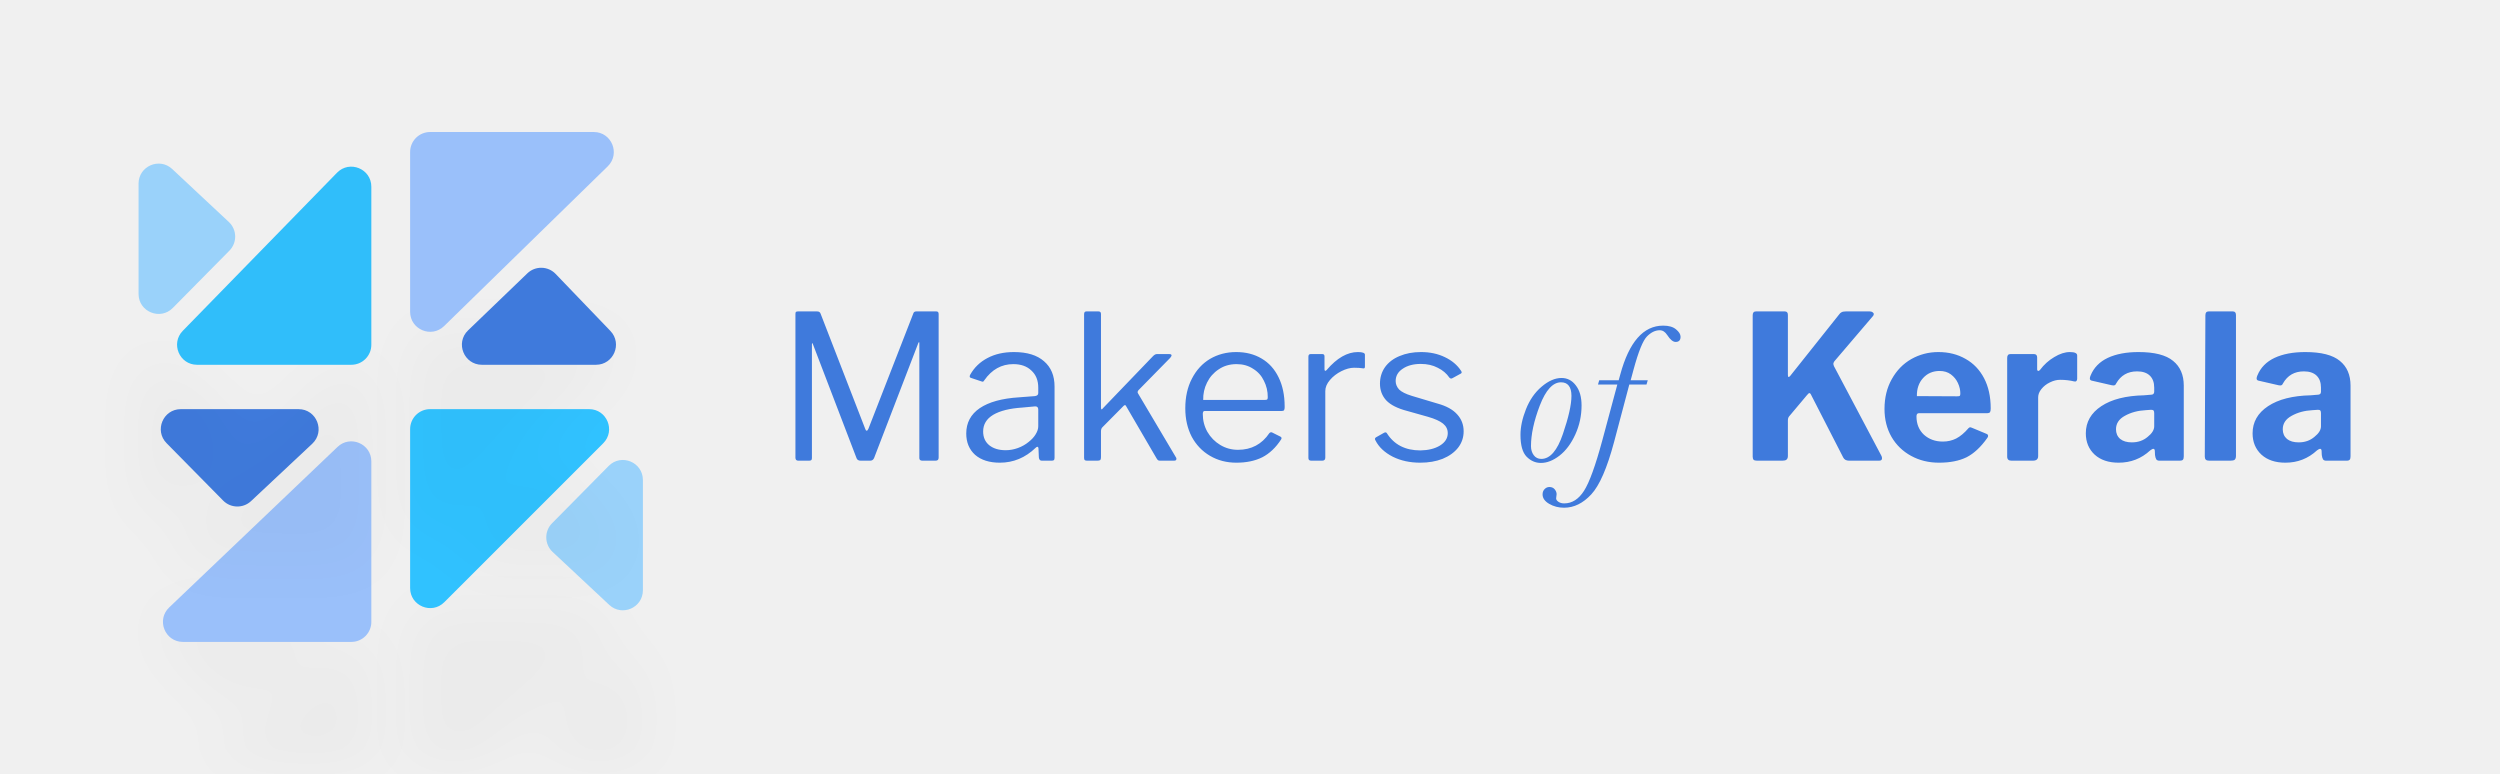
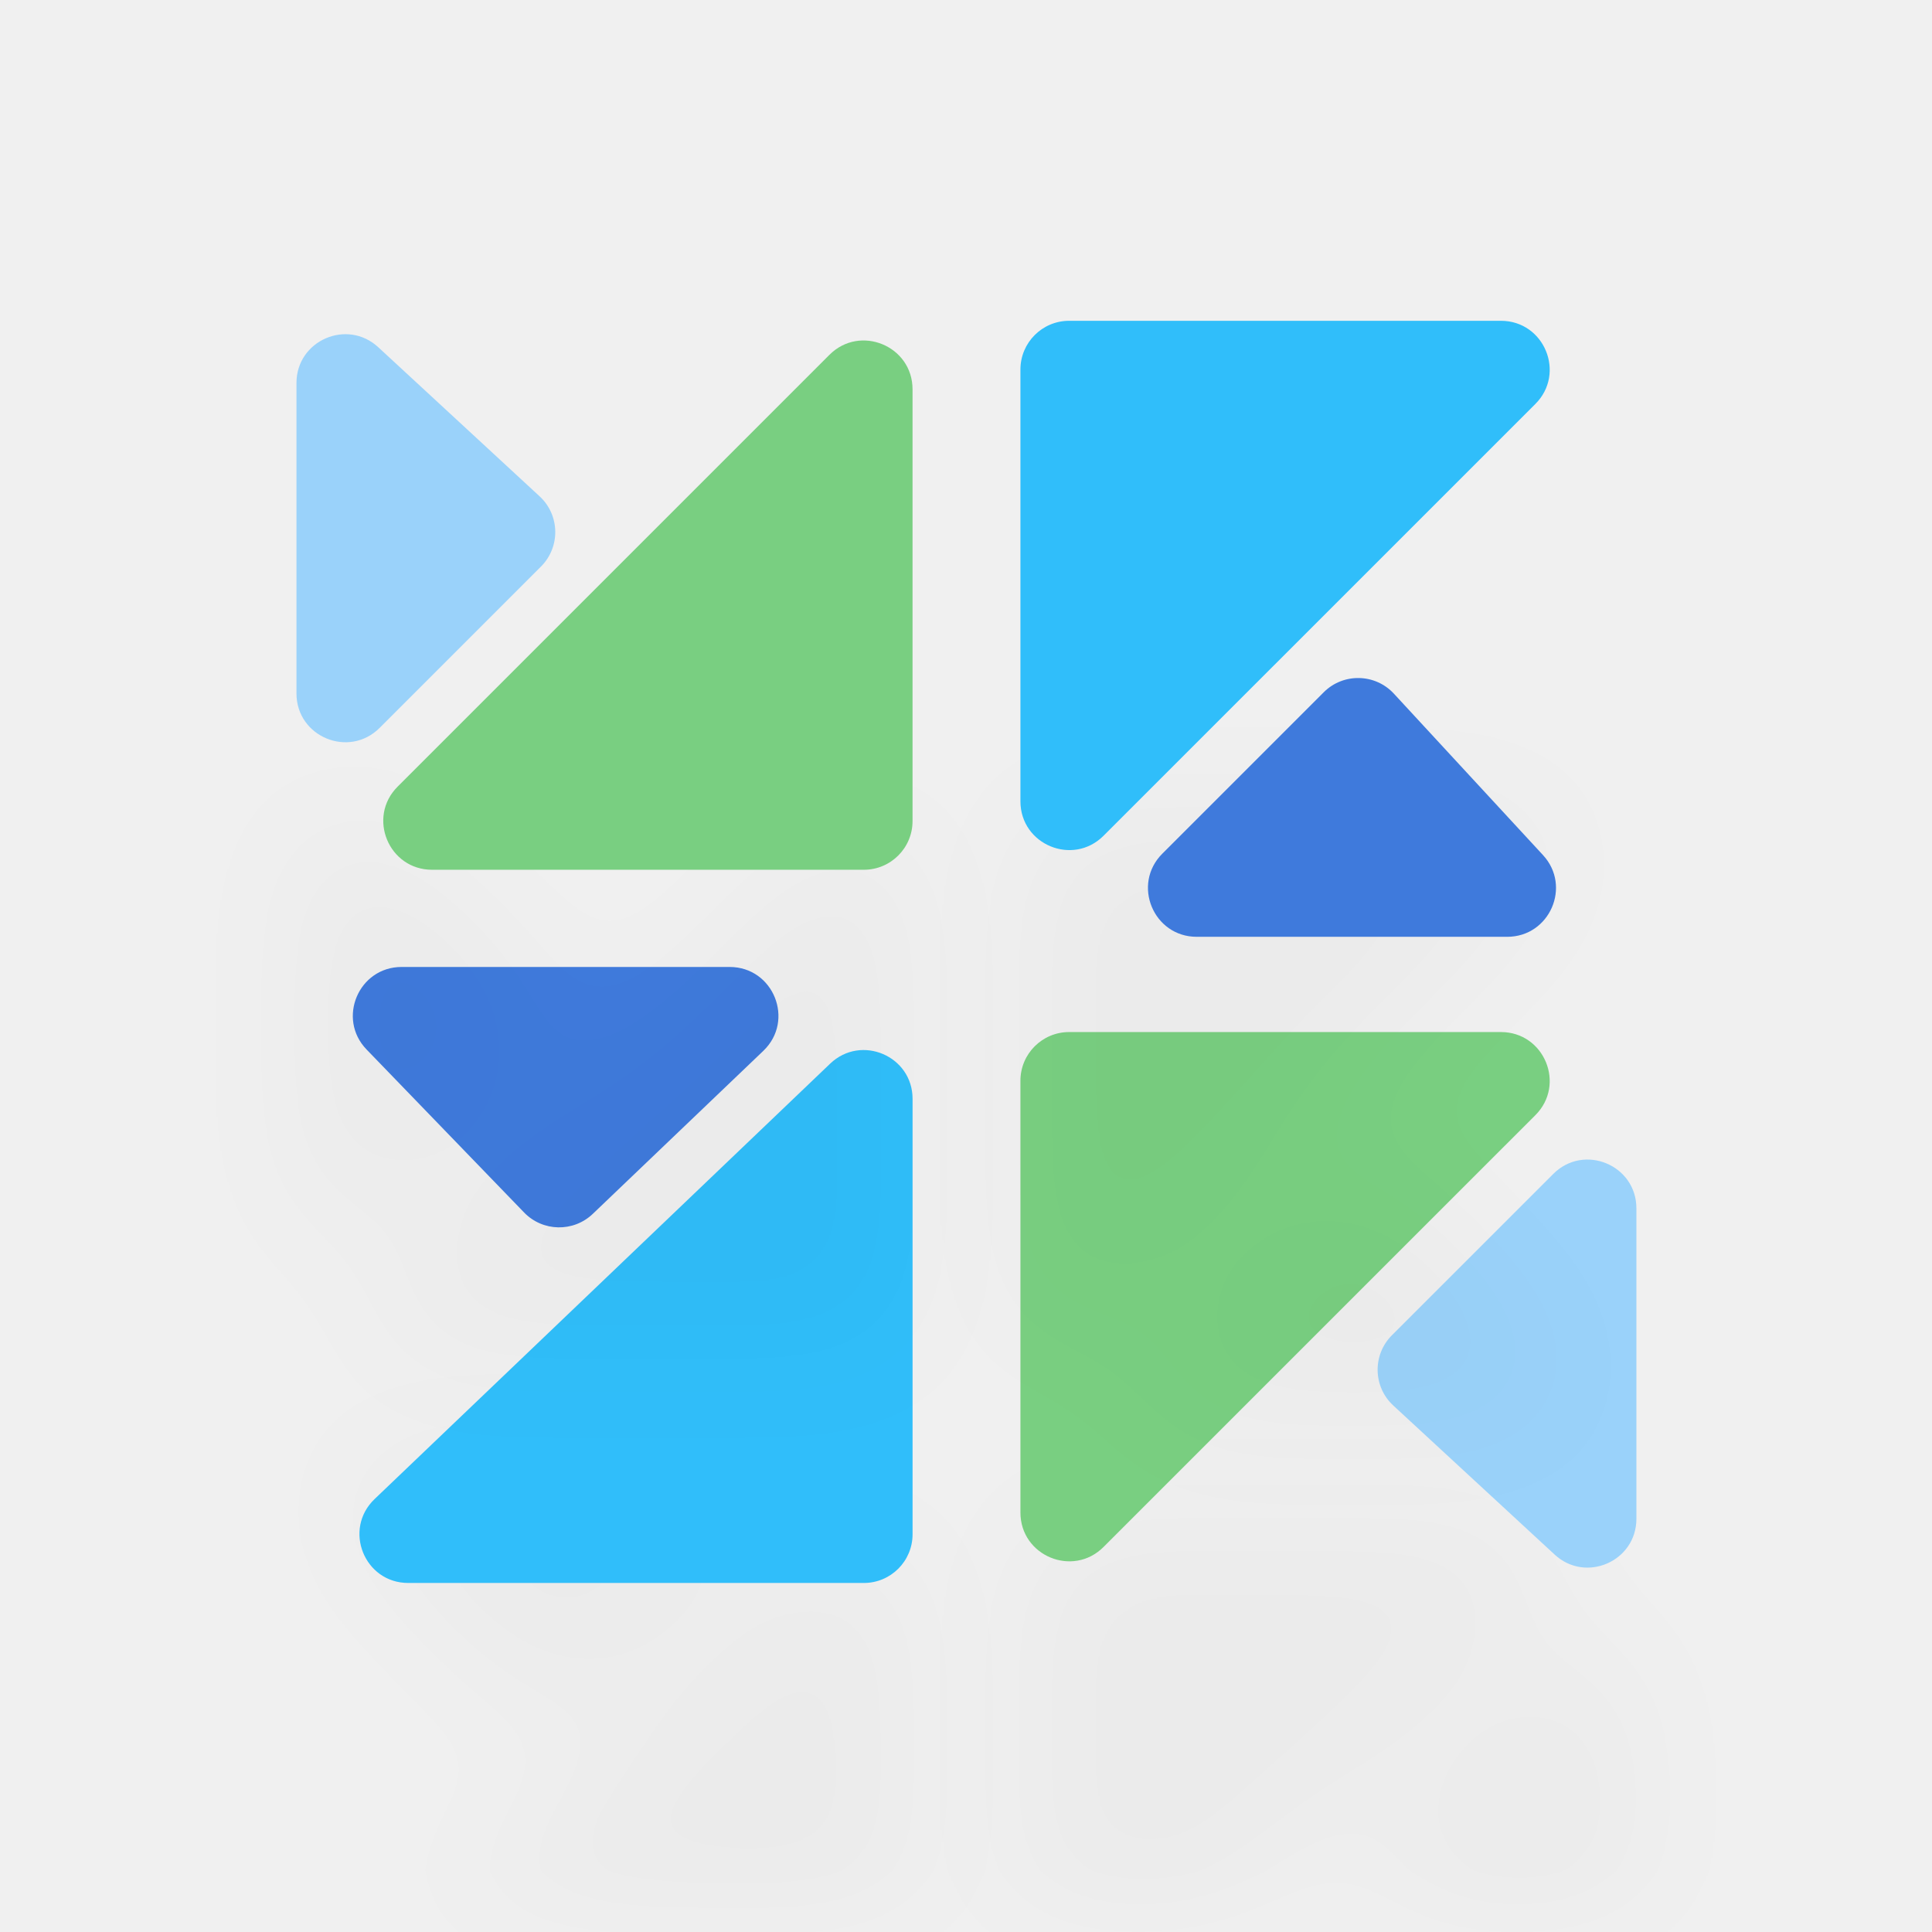
- <svg xmlns="http://www.w3.org/2000/svg" width="575" height="178" viewBox="0 0 575 178" fill="none">
-   <g clip-path="url(#clip0)">
-     <g filter="url(#filter0_d)">
-       <path d="M102.183 138.51C99.284 141.408 94.329 139.355 94.329 135.257L94.329 98.7C94.329 96.159 96.389 94.1 98.93 94.1L135.486 94.1C139.585 94.1 141.637 99.055 138.739 101.953L102.183 138.51Z" fill="#30C2FF" />
-       <path d="M147.867 110.401L147.867 135.763C147.867 139.787 143.064 141.872 140.125 139.123L127.101 126.944C125.209 125.175 125.15 122.193 126.971 120.351L139.994 107.168C142.884 104.243 147.867 106.289 147.867 110.401Z" fill="#9AD2FA" />
-     </g>
-     <g filter="url(#filter1_d)">
-       <path d="M38.911 139.711C35.906 142.576 37.934 147.641 42.085 147.641L80.806 147.641C83.347 147.641 85.407 145.581 85.407 143.04L85.407 106.12C85.407 102.074 80.56 99.998 77.632 102.79L38.911 139.711Z" fill="#9AC0FA" />
-       <path d="M68.672 94.103L41.588 94.103C37.505 94.103 35.446 99.025 38.312 101.932L51.318 115.127C53.069 116.905 55.919 116.961 57.74 115.254L71.818 102.06C74.861 99.207 72.843 94.103 68.672 94.103Z" fill="#3F7ADC" />
-     </g>
-     <g filter="url(#filter2_d)">
-       <path d="M77.513 39.727C80.394 36.774 85.406 38.814 85.406 42.94L85.406 79.3C85.406 81.841 83.346 83.9 80.805 83.9L45.333 83.9C41.261 83.9 39.197 79.001 42.039 76.087L77.513 39.727Z" fill="#30BEFA" />
-       <path d="M31.868 67.599L31.868 42.237C31.868 38.213 36.671 36.128 39.61 38.877L52.634 51.056C54.526 52.825 54.585 55.807 52.764 57.649L39.741 70.832C36.851 73.757 31.868 71.711 31.868 67.599Z" fill="#9AD2FA" />
-     </g>
-     <g filter="url(#filter3_d)">
-       <path d="M139.781 38.256C142.733 35.374 140.693 30.363 136.568 30.363L98.928 30.363C96.388 30.363 94.328 32.423 94.328 34.964L94.328 71.707C94.328 75.779 99.228 77.843 102.142 74.999L139.781 38.256Z" fill="#9AC0FA" />
-       <path d="M110.846 83.9L137.07 83.9C141.124 83.9 143.196 79.036 140.388 76.112L127.795 63C126.035 61.167 123.12 61.109 121.288 62.871L107.657 75.983C104.672 78.855 106.705 83.9 110.846 83.9Z" fill="#3F7ADC" />
-     </g>
-     <path d="M183.597 105.955C183.165 105.955 182.949 105.724 182.949 105.261V72.276C182.949 72.029 182.98 71.86 183.041 71.767C183.134 71.675 183.288 71.628 183.504 71.628H187.945C188.192 71.628 188.362 71.675 188.454 71.767C188.577 71.829 188.67 71.952 188.732 72.137L199.002 98.646C199.094 98.923 199.202 99.062 199.326 99.062C199.48 99.062 199.619 98.908 199.742 98.599L210.012 72.23C210.105 71.829 210.336 71.628 210.706 71.628H215.379C215.718 71.628 215.888 71.829 215.888 72.23V105.261C215.888 105.724 215.656 105.955 215.194 105.955H212.14C211.678 105.955 211.447 105.755 211.447 105.354V78.892C211.447 78.737 211.416 78.676 211.354 78.707C211.323 78.707 211.277 78.768 211.215 78.892L201.037 105.354C200.852 105.755 200.559 105.955 200.158 105.955H197.938C197.475 105.955 197.167 105.77 197.013 105.4L186.974 79.169C186.943 79.015 186.897 78.938 186.835 78.938C186.773 78.938 186.742 79.015 186.742 79.169V105.354C186.742 105.57 186.696 105.724 186.604 105.816C186.511 105.909 186.341 105.955 186.095 105.955H183.597ZM238.198 102.994C235.823 105.277 233.078 106.418 229.963 106.418C227.557 106.418 225.661 105.816 224.273 104.613C222.916 103.38 222.237 101.745 222.237 99.71C222.237 97.242 223.27 95.299 225.337 93.881C227.434 92.462 230.456 91.629 234.404 91.382L238.013 91.105C238.537 91.043 238.799 90.812 238.799 90.411V89.162C238.799 87.496 238.275 86.186 237.226 85.23C236.208 84.243 234.821 83.749 233.063 83.749C230.349 83.749 228.128 84.983 226.401 87.45C226.308 87.604 226.216 87.712 226.123 87.774C226.031 87.805 225.907 87.789 225.753 87.728L223.255 86.895C223.101 86.833 223.024 86.725 223.024 86.571C223.024 86.479 223.07 86.34 223.162 86.155C224.088 84.52 225.398 83.256 227.095 82.361C228.822 81.436 230.857 80.973 233.201 80.973C236.224 80.973 238.537 81.683 240.141 83.102C241.745 84.489 242.546 86.417 242.546 88.884V105.261C242.546 105.539 242.5 105.724 242.408 105.816C242.315 105.909 242.145 105.955 241.899 105.955H239.586C239.216 105.955 239 105.708 238.938 105.215L238.845 103.087C238.815 102.871 238.737 102.763 238.614 102.763C238.491 102.763 238.352 102.84 238.198 102.994ZM238.799 94.204C238.799 93.711 238.568 93.464 238.105 93.464L235.098 93.742C232.23 93.927 230.009 94.482 228.436 95.407C226.894 96.332 226.123 97.612 226.123 99.247C226.123 100.573 226.586 101.622 227.511 102.393C228.467 103.164 229.732 103.549 231.305 103.549C232.261 103.549 233.201 103.38 234.127 103.041C235.052 102.701 235.869 102.239 236.579 101.653C237.288 101.098 237.828 100.512 238.198 99.895C238.599 99.247 238.799 98.63 238.799 98.044V94.204ZM270.482 105.215C270.544 105.277 270.575 105.385 270.575 105.539C270.575 105.816 270.405 105.955 270.066 105.955H266.827C266.642 105.955 266.488 105.924 266.365 105.863C266.241 105.77 266.118 105.616 265.995 105.4L259.009 93.418C258.947 93.264 258.87 93.187 258.778 93.187C258.685 93.156 258.577 93.202 258.454 93.325L253.55 98.275C253.334 98.491 253.226 98.8 253.226 99.201V105.169C253.226 105.477 253.164 105.693 253.041 105.816C252.918 105.909 252.702 105.955 252.393 105.955H250.034C249.756 105.955 249.571 105.909 249.479 105.816C249.386 105.724 249.34 105.554 249.34 105.307V72.276C249.34 71.844 249.51 71.628 249.849 71.628H252.671C253.041 71.628 253.226 71.829 253.226 72.23V93.695C253.226 94.004 253.272 94.158 253.365 94.158C253.457 94.158 253.565 94.066 253.689 93.881L265.116 81.991C265.455 81.621 265.779 81.436 266.087 81.436H268.909C269.279 81.436 269.464 81.544 269.464 81.76C269.464 81.852 269.356 82.037 269.14 82.315L261.831 89.763C261.708 89.948 261.646 90.087 261.646 90.18C261.646 90.272 261.692 90.395 261.785 90.55L270.482 105.215ZM276.642 95.222C276.642 96.703 276.997 98.075 277.706 99.34C278.446 100.604 279.433 101.606 280.667 102.347C281.901 103.087 283.258 103.457 284.738 103.457C287.822 103.457 290.228 102.177 291.955 99.617C292.078 99.494 292.186 99.432 292.279 99.432C292.371 99.401 292.479 99.417 292.603 99.478L294.546 100.45C294.792 100.604 294.823 100.82 294.638 101.098C293.435 102.948 292.001 104.305 290.336 105.169C288.67 106.001 286.681 106.418 284.368 106.418C282.117 106.418 280.096 105.893 278.308 104.845C276.519 103.796 275.115 102.331 274.098 100.45C273.111 98.538 272.617 96.363 272.617 93.927C272.617 91.305 273.126 89.023 274.144 87.08C275.162 85.106 276.55 83.595 278.308 82.546C280.096 81.498 282.101 80.973 284.322 80.973C286.542 80.973 288.485 81.467 290.151 82.454C291.847 83.441 293.158 84.89 294.083 86.802C295.008 88.684 295.471 90.92 295.471 93.51V93.695C295.471 93.973 295.425 94.189 295.332 94.343C295.24 94.467 295.055 94.528 294.777 94.528H277.059C276.781 94.528 276.642 94.76 276.642 95.222ZM290.798 91.984C291.138 91.984 291.354 91.953 291.446 91.891C291.539 91.799 291.585 91.614 291.585 91.336C291.585 89.979 291.292 88.73 290.706 87.589C290.151 86.417 289.318 85.492 288.208 84.813C287.128 84.104 285.864 83.749 284.414 83.749C282.841 83.749 281.469 84.15 280.297 84.952C279.125 85.723 278.23 86.741 277.614 88.005C276.997 89.239 276.704 90.565 276.735 91.984H290.798ZM301.58 105.955C301.148 105.955 300.932 105.755 300.932 105.354V82.037C300.932 81.636 301.102 81.436 301.441 81.436H304.125C304.464 81.436 304.633 81.606 304.633 81.945V84.952C304.633 85.137 304.68 85.245 304.772 85.276C304.896 85.307 305.019 85.245 305.142 85.091C307.486 82.346 309.876 80.973 312.313 80.973C313.392 80.973 313.932 81.174 313.932 81.575V84.35C313.932 84.659 313.793 84.782 313.516 84.721C312.961 84.628 312.267 84.582 311.434 84.582C310.54 84.582 309.568 84.844 308.519 85.368C307.471 85.893 306.592 86.571 305.883 87.404C305.173 88.237 304.818 89.085 304.818 89.948V105.261C304.818 105.724 304.587 105.955 304.125 105.955H301.58ZM333.354 86.849C332.706 85.893 331.812 85.137 330.67 84.582C329.56 83.996 328.265 83.703 326.784 83.703C325.088 83.703 323.7 84.073 322.621 84.813C321.541 85.522 321.002 86.463 321.002 87.635C321.002 88.344 321.264 88.992 321.788 89.578C322.343 90.133 323.33 90.627 324.749 91.059L330.624 92.817C332.66 93.372 334.171 94.204 335.158 95.315C336.145 96.394 336.638 97.689 336.638 99.201C336.638 100.619 336.207 101.884 335.343 102.994C334.479 104.074 333.292 104.922 331.781 105.539C330.27 106.125 328.558 106.418 326.646 106.418C324.271 106.418 322.158 105.955 320.308 105.03C318.457 104.074 317.146 102.84 316.375 101.329C316.283 101.175 316.237 101.051 316.237 100.959C316.237 100.805 316.314 100.681 316.468 100.589L318.272 99.571C318.581 99.386 318.812 99.401 318.966 99.617C320.632 102.27 323.207 103.596 326.692 103.596C328.512 103.565 330.007 103.195 331.179 102.485C332.382 101.745 332.984 100.789 332.984 99.617C332.984 98.754 332.629 98.029 331.92 97.443C331.21 96.857 330.054 96.332 328.45 95.87L323.685 94.528C321.433 93.942 319.814 93.125 318.827 92.076C317.871 91.028 317.393 89.748 317.393 88.237C317.393 86.818 317.779 85.553 318.55 84.443C319.352 83.333 320.462 82.485 321.881 81.899C323.33 81.282 324.98 80.973 326.831 80.973C328.866 80.973 330.686 81.359 332.29 82.13C333.924 82.901 335.173 83.95 336.037 85.276C336.253 85.584 336.237 85.8 335.991 85.924L334.048 86.987C333.924 87.049 333.832 87.08 333.77 87.08C333.647 87.08 333.508 87.003 333.354 86.849ZM349.709 100.014C349.709 98.207 350.131 96.242 350.974 94.118C351.817 91.98 353.022 90.248 354.588 88.923C356.154 87.598 357.675 86.935 359.151 86.935C360.492 86.935 361.591 87.507 362.449 88.652C363.323 89.781 363.759 91.317 363.759 93.26C363.759 95.609 363.278 97.838 362.314 99.946C361.35 102.055 360.138 103.674 358.677 104.803C357.231 105.917 355.808 106.475 354.408 106.475C353.158 106.475 352.058 105.993 351.11 105.029C350.176 104.065 349.709 102.394 349.709 100.014ZM352.126 102.612C352.126 103.425 352.337 104.118 352.759 104.69C353.18 105.262 353.76 105.548 354.498 105.548C356.516 105.548 358.172 103.636 359.468 99.811C360.778 95.986 361.433 93.064 361.433 91.046C361.433 90.007 361.229 89.232 360.823 88.72C360.431 88.192 359.837 87.929 359.038 87.929C357.156 87.929 355.53 89.706 354.159 93.26C352.804 96.799 352.126 99.916 352.126 102.612ZM378.985 87.455L378.691 88.449H374.738L371.236 101.663C369.64 107.642 367.893 111.655 365.996 113.703C364.098 115.751 362.013 116.775 359.739 116.775C358.474 116.775 357.337 116.482 356.328 115.894C355.304 115.307 354.792 114.577 354.792 113.703C354.792 113.206 354.95 112.8 355.266 112.483C355.582 112.167 355.951 112.009 356.373 112.009C356.87 112.009 357.269 112.182 357.57 112.528C357.871 112.89 358.022 113.274 358.022 113.681C358.022 113.786 357.999 113.974 357.954 114.245L357.909 114.629C357.909 114.915 358.09 115.179 358.451 115.42C358.812 115.661 359.249 115.781 359.761 115.781C361.568 115.781 363.089 114.818 364.324 112.89C365.559 110.962 366.96 107.1 368.526 101.302L371.982 88.449H367.532L367.826 87.455H372.298C372.343 87.274 372.464 86.837 372.66 86.144C374.693 78.645 377.983 74.895 382.531 74.895C383.826 74.895 384.812 75.181 385.49 75.754C386.183 76.326 386.529 76.891 386.529 77.448C386.529 78.246 386.153 78.645 385.4 78.645C384.797 78.645 384.157 78.125 383.48 77.086C382.998 76.333 382.418 75.957 381.74 75.957C380.716 75.957 379.737 76.431 378.804 77.38C377.87 78.314 376.839 80.866 375.709 85.038L375.054 87.455H378.985ZM432.726 104.845C432.818 105.03 432.864 105.215 432.864 105.4C432.864 105.77 432.649 105.955 432.217 105.955H425.277C424.63 105.955 424.183 105.708 423.936 105.215L416.488 90.689C416.395 90.503 416.287 90.411 416.164 90.411C416.04 90.411 415.855 90.565 415.609 90.874L411.491 95.777C411.306 95.993 411.214 96.317 411.214 96.749V104.891C411.214 105.261 411.106 105.539 410.89 105.724C410.705 105.878 410.396 105.955 409.965 105.955H404.136C403.765 105.955 403.503 105.893 403.349 105.77C403.195 105.616 403.118 105.369 403.118 105.03V72.507C403.118 71.921 403.364 71.628 403.858 71.628H410.52C410.982 71.628 411.214 71.891 411.214 72.415V86.247C411.214 86.556 411.275 86.71 411.399 86.71C411.491 86.71 411.615 86.617 411.769 86.432L422.964 72.369C423.149 72.091 423.35 71.906 423.566 71.813C423.782 71.69 424.105 71.628 424.537 71.628H430.042C430.32 71.628 430.536 71.69 430.69 71.813C430.875 71.937 430.968 72.076 430.968 72.23C430.968 72.415 430.906 72.569 430.783 72.692L421.9 83.102C421.746 83.348 421.669 83.533 421.669 83.657C421.669 83.78 421.715 83.965 421.808 84.212L432.726 104.845ZM440.791 95.777C440.791 97.504 441.361 98.908 442.503 99.987C443.675 101.036 445.124 101.56 446.851 101.56C447.962 101.56 448.979 101.329 449.905 100.866C450.861 100.373 451.817 99.571 452.773 98.461C452.896 98.337 453.02 98.275 453.143 98.275C453.235 98.275 453.39 98.322 453.606 98.414L456.936 99.802C457.152 99.895 457.26 100.049 457.26 100.265C457.26 100.419 457.199 100.573 457.075 100.727C455.595 102.825 454.006 104.305 452.31 105.169C450.614 106.001 448.501 106.418 445.972 106.418C443.597 106.418 441.454 105.893 439.542 104.845C437.63 103.796 436.134 102.347 435.054 100.496C433.975 98.615 433.435 96.471 433.435 94.066C433.435 91.475 433.99 89.193 435.101 87.219C436.211 85.214 437.707 83.672 439.588 82.593C441.5 81.513 443.582 80.973 445.833 80.973C448.177 80.973 450.259 81.498 452.079 82.546C453.899 83.564 455.317 85.044 456.335 86.987C457.353 88.93 457.862 91.244 457.862 93.927C457.862 94.328 457.815 94.605 457.723 94.76C457.661 94.914 457.445 95.006 457.075 95.037H441.346C440.976 95.037 440.791 95.284 440.791 95.777ZM450.09 91.151C450.429 91.151 450.645 91.12 450.737 91.059C450.83 90.966 450.876 90.781 450.876 90.503C450.876 89.702 450.691 88.9 450.321 88.098C449.951 87.296 449.411 86.633 448.702 86.109C447.992 85.584 447.129 85.322 446.111 85.322C444.569 85.322 443.304 85.862 442.318 86.941C441.331 88.021 440.853 89.409 440.883 91.105L450.09 91.151ZM462.624 105.955C461.976 105.955 461.652 105.647 461.652 105.03V82.315C461.652 81.729 461.899 81.436 462.393 81.436H467.805C468.299 81.436 468.545 81.698 468.545 82.222V84.952C468.545 85.075 468.576 85.168 468.638 85.23C468.7 85.291 468.761 85.322 468.823 85.322C468.916 85.322 469.039 85.245 469.193 85.091C470.118 83.857 471.213 82.87 472.478 82.13C473.742 81.359 474.945 80.973 476.086 80.973C477.196 80.973 477.752 81.236 477.752 81.76V87.126C477.752 87.342 477.69 87.512 477.567 87.635C477.443 87.758 477.274 87.789 477.058 87.728C476.071 87.481 474.991 87.358 473.819 87.358C473.048 87.358 472.262 87.558 471.46 87.959C470.689 88.329 470.041 88.838 469.517 89.486C469.023 90.103 468.777 90.735 468.777 91.382V104.891C468.777 105.6 468.376 105.955 467.574 105.955H462.624ZM494.542 103.596C492.507 105.477 490.086 106.418 487.279 106.418C484.966 106.418 483.131 105.801 481.774 104.567C480.417 103.303 479.738 101.668 479.738 99.663C479.738 97.073 480.926 94.991 483.301 93.418C485.675 91.845 488.945 91.012 493.108 90.92L494.774 90.781C494.959 90.781 495.113 90.735 495.236 90.642C495.39 90.519 495.468 90.349 495.468 90.133V89.162C495.468 87.959 495.128 87.034 494.45 86.386C493.771 85.738 492.8 85.415 491.535 85.415C489.376 85.415 487.773 86.34 486.724 88.19C486.601 88.499 486.4 88.653 486.123 88.653C485.968 88.653 485.83 88.638 485.706 88.607L481.08 87.543C480.802 87.481 480.664 87.311 480.664 87.034C480.664 86.849 480.725 86.617 480.849 86.34C481.589 84.551 482.9 83.209 484.781 82.315C486.693 81.421 489.053 80.973 491.859 80.973C495.529 80.973 498.182 81.652 499.816 83.009C501.451 84.335 502.268 86.232 502.268 88.699V104.937C502.268 105.307 502.206 105.57 502.083 105.724C501.96 105.878 501.728 105.955 501.389 105.955H496.624C496.316 105.955 496.084 105.847 495.93 105.631C495.807 105.415 495.714 105.092 495.653 104.66L495.606 103.642C495.576 103.364 495.452 103.226 495.236 103.226C495.113 103.226 494.882 103.349 494.542 103.596ZM495.468 95.037C495.468 94.76 495.421 94.559 495.329 94.436C495.236 94.312 495.051 94.251 494.774 94.251L493.478 94.343C491.689 94.436 490.101 94.868 488.713 95.639C487.356 96.379 486.678 97.412 486.678 98.738C486.678 99.663 487.002 100.404 487.649 100.959C488.297 101.483 489.191 101.745 490.332 101.745C491.751 101.745 492.954 101.329 493.941 100.496C494.959 99.694 495.468 98.877 495.468 98.044V95.037ZM514.272 104.845C514.272 105.246 514.18 105.539 513.995 105.724C513.81 105.878 513.486 105.955 513.023 105.955H508.119C507.749 105.955 507.487 105.878 507.333 105.724C507.179 105.57 507.101 105.323 507.101 104.984L507.24 72.507C507.24 71.921 507.487 71.628 507.98 71.628H513.578C514.041 71.628 514.272 71.906 514.272 72.461V104.845ZM532.899 103.596C530.863 105.477 528.442 106.418 525.635 106.418C523.322 106.418 521.487 105.801 520.13 104.567C518.773 103.303 518.095 101.668 518.095 99.663C518.095 97.073 519.282 94.991 521.657 93.418C524.032 91.845 527.301 91.012 531.464 90.92L533.13 90.781C533.315 90.781 533.469 90.735 533.593 90.642C533.747 90.519 533.824 90.349 533.824 90.133V89.162C533.824 87.959 533.485 87.034 532.806 86.386C532.128 85.738 531.156 85.415 529.892 85.415C527.733 85.415 526.129 86.34 525.08 88.19C524.957 88.499 524.756 88.653 524.479 88.653C524.325 88.653 524.186 88.638 524.062 88.607L519.436 87.543C519.159 87.481 519.02 87.311 519.02 87.034C519.02 86.849 519.082 86.617 519.205 86.34C519.945 84.551 521.256 83.209 523.137 82.315C525.049 81.421 527.409 80.973 530.215 80.973C533.886 80.973 536.538 81.652 538.172 83.009C539.807 84.335 540.624 86.232 540.624 88.699V104.937C540.624 105.307 540.563 105.57 540.439 105.724C540.316 105.878 540.085 105.955 539.745 105.955H534.98C534.672 105.955 534.441 105.847 534.286 105.631C534.163 105.415 534.071 105.092 534.009 104.66L533.963 103.642C533.932 103.364 533.808 103.226 533.593 103.226C533.469 103.226 533.238 103.349 532.899 103.596ZM533.824 95.037C533.824 94.76 533.778 94.559 533.685 94.436C533.593 94.312 533.407 94.251 533.13 94.251L531.835 94.343C530.046 94.436 528.457 94.868 527.07 95.639C525.712 96.379 525.034 97.412 525.034 98.738C525.034 99.663 525.358 100.404 526.005 100.959C526.653 101.483 527.548 101.745 528.689 101.745C530.107 101.745 531.31 101.329 532.297 100.496C533.315 99.694 533.824 98.877 533.824 98.044V95.037Z" fill="#3F7ADC" />
+ <svg xmlns="http://www.w3.org/2000/svg" width="64" height="64" viewBox="-4.5 -9 64 64" fill="none">
+   <g filter="url(#filter0_d)">
+     <path d="M32.057 42.245C31.041 43.262 29.303 42.542 29.303 41.104L29.303 26.801C29.303 25.91 30.025 25.188 30.916 25.188L45.22 25.188C46.657 25.188 47.377 26.926 46.361 27.942L32.057 42.245Z" fill="#79CF81" />
+     <path d="M49.708 31.029L49.708 41.312C49.708 42.719 48.033 43.453 47 42.498L41.654 37.559C40.981 36.938 40.961 35.881 41.608 35.233L46.954 29.888C47.97 28.871 49.708 29.591 49.708 31.029Z" fill="#9AD2FA" />
+   </g>
+   <g filter="url(#filter1_d)">
+     <path d="M7.909 40.658C6.857 41.664 7.568 43.438 9.024 43.438L24.116 43.438C25.007 43.438 25.73 42.716 25.73 41.825L25.73 27.4C25.73 25.98 24.028 25.253 23.001 26.234L7.909 40.658Z" fill="#30BEFA" />
+     <path d="M19.67 23.032L8.804 23.032C7.38 23.032 6.654 24.743 7.644 25.767L12.862 31.166C13.479 31.804 14.495 31.824 15.137 31.211L20.785 25.812C21.837 24.807 21.126 23.032 19.67 23.032Z" fill="#3F7ADC" />
+   </g>
+   <g filter="url(#filter2_d)">
+     <path d="M22.975 2.755C23.991 1.738 25.729 2.458 25.729 3.896L25.729 18.199C25.729 19.09 25.007 19.812 24.116 19.812L9.813 19.812C8.375 19.812 7.655 18.074 8.672 17.058L22.975 2.755Z" fill="#79CF81" />
+     <path d="M5.321 13.971L5.321 3.687C5.321 2.28 6.996 1.548 8.03 2.502L13.375 7.441C14.048 8.062 14.069 9.119 13.421 9.767L8.076 15.112C7.059 16.129 5.321 15.409 5.321 13.971Z" fill="#9AD2FA" />
+   </g>
+   <g filter="url(#filter3_d)">
+     <path d="M46.361 4.382C47.377 3.365 46.657 1.627 45.22 1.627L30.916 1.627C30.025 1.627 29.303 2.35 29.303 3.241L29.303 17.544C29.303 18.982 31.041 19.701 32.057 18.685L46.361 4.382Z" fill="#30BEFA" />
+     <path d="M35.144 22.033L45.428 22.033C46.835 22.033 47.568 20.358 46.613 19.325L41.675 13.979C41.053 13.306 39.996 13.285 39.349 13.933L34.003 19.279C32.987 20.295 33.706 22.033 35.144 22.033Z" fill="#3F7ADC" />
  </g>
  <defs>
-     <filter id="filter0_d" x="81.947" y="94.1" width="78.302" height="104.659" filterUnits="userSpaceOnUse" color-interpolation-filters="sRGB">
+     <filter id="filter0_d" x="24.96" y="25.188" width="29.091" height="38.221" filterUnits="userSpaceOnUse" color-interpolation-filters="sRGB">
      <feFlood flood-opacity="0" result="BackgroundImageFix" />
      <feColorMatrix in="SourceAlpha" type="matrix" values="0 0 0 0 0 0 0 0 0 0 0 0 0 0 0 0 0 0 127 0" />
-       <feOffset dy="46.005" />
-       <feGaussianBlur stdDeviation="6.191" />
+       <feOffset dy="16.136" />
+       <feGaussianBlur stdDeviation="2.171" />
      <feColorMatrix type="matrix" values="0 0 0 0 0 0 0 0 0 0 0 0 0 0 0 0 0 0 0.02 0" />
      <feBlend mode="normal" in2="BackgroundImageFix" result="effect1_dropShadow" />
      <feBlend mode="normal" in="SourceGraphic" in2="effect1_dropShadow" result="shape" />
    </filter>
-     <filter id="filter1_d" x="24.596" y="94.102" width="73.192" height="111.925" filterUnits="userSpaceOnUse" color-interpolation-filters="sRGB">
+     <filter id="filter1_d" x="2.844" y="23.032" width="27.228" height="40.885" filterUnits="userSpaceOnUse" color-interpolation-filters="sRGB">
      <feFlood flood-opacity="0" result="BackgroundImageFix" />
      <feColorMatrix in="SourceAlpha" type="matrix" values="0 0 0 0 0 0 0 0 0 0 0 0 0 0 0 0 0 0 127 0" />
-       <feOffset dy="46.005" />
-       <feGaussianBlur stdDeviation="6.191" />
+       <feOffset dy="16.136" />
+       <feGaussianBlur stdDeviation="2.171" />
      <feColorMatrix type="matrix" values="0 0 0 0 0 0 0 0 0 0 0 0 0 0 0 0 0 0 0.02 0" />
      <feBlend mode="normal" in2="BackgroundImageFix" result="effect1_dropShadow" />
      <feBlend mode="normal" in="SourceGraphic" in2="effect1_dropShadow" result="shape" />
    </filter>
-     <filter id="filter2_d" x="19.486" y="37.627" width="78.302" height="104.66" filterUnits="userSpaceOnUse" color-interpolation-filters="sRGB">
+     <filter id="filter2_d" x="0.978" y="2.07" width="29.094" height="38.22" filterUnits="userSpaceOnUse" color-interpolation-filters="sRGB">
      <feFlood flood-opacity="0" result="BackgroundImageFix" />
      <feColorMatrix in="SourceAlpha" type="matrix" values="0 0 0 0 0 0 0 0 0 0 0 0 0 0 0 0 0 0 127 0" />
-       <feOffset dy="46.005" />
-       <feGaussianBlur stdDeviation="6.191" />
+       <feOffset dy="16.136" />
+       <feGaussianBlur stdDeviation="2.171" />
      <feColorMatrix type="matrix" values="0 0 0 0 0 0 0 0 0 0 0 0 0 0 0 0 0 0 0.02 0" />
      <feBlend mode="normal" in2="BackgroundImageFix" result="effect1_dropShadow" />
      <feBlend mode="normal" in="SourceGraphic" in2="effect1_dropShadow" result="shape" />
    </filter>
-     <filter id="filter3_d" x="81.946" y="30.363" width="72.116" height="111.922" filterUnits="userSpaceOnUse" color-interpolation-filters="sRGB">
+     <filter id="filter3_d" x="24.96" y="1.627" width="26.428" height="40.885" filterUnits="userSpaceOnUse" color-interpolation-filters="sRGB">
      <feFlood flood-opacity="0" result="BackgroundImageFix" />
      <feColorMatrix in="SourceAlpha" type="matrix" values="0 0 0 0 0 0 0 0 0 0 0 0 0 0 0 0 0 0 127 0" />
-       <feOffset dy="46.005" />
-       <feGaussianBlur stdDeviation="6.191" />
+       <feOffset dy="16.136" />
+       <feGaussianBlur stdDeviation="2.171" />
      <feColorMatrix type="matrix" values="0 0 0 0 0 0 0 0 0 0 0 0 0 0 0 0 0 0 0.02 0" />
      <feBlend mode="normal" in2="BackgroundImageFix" result="effect1_dropShadow" />
      <feBlend mode="normal" in="SourceGraphic" in2="effect1_dropShadow" result="shape" />
    </filter>
-     <clipPath id="clip0">
-       <rect width="575" height="178" fill="white" />
-     </clipPath>
  </defs>
</svg>
